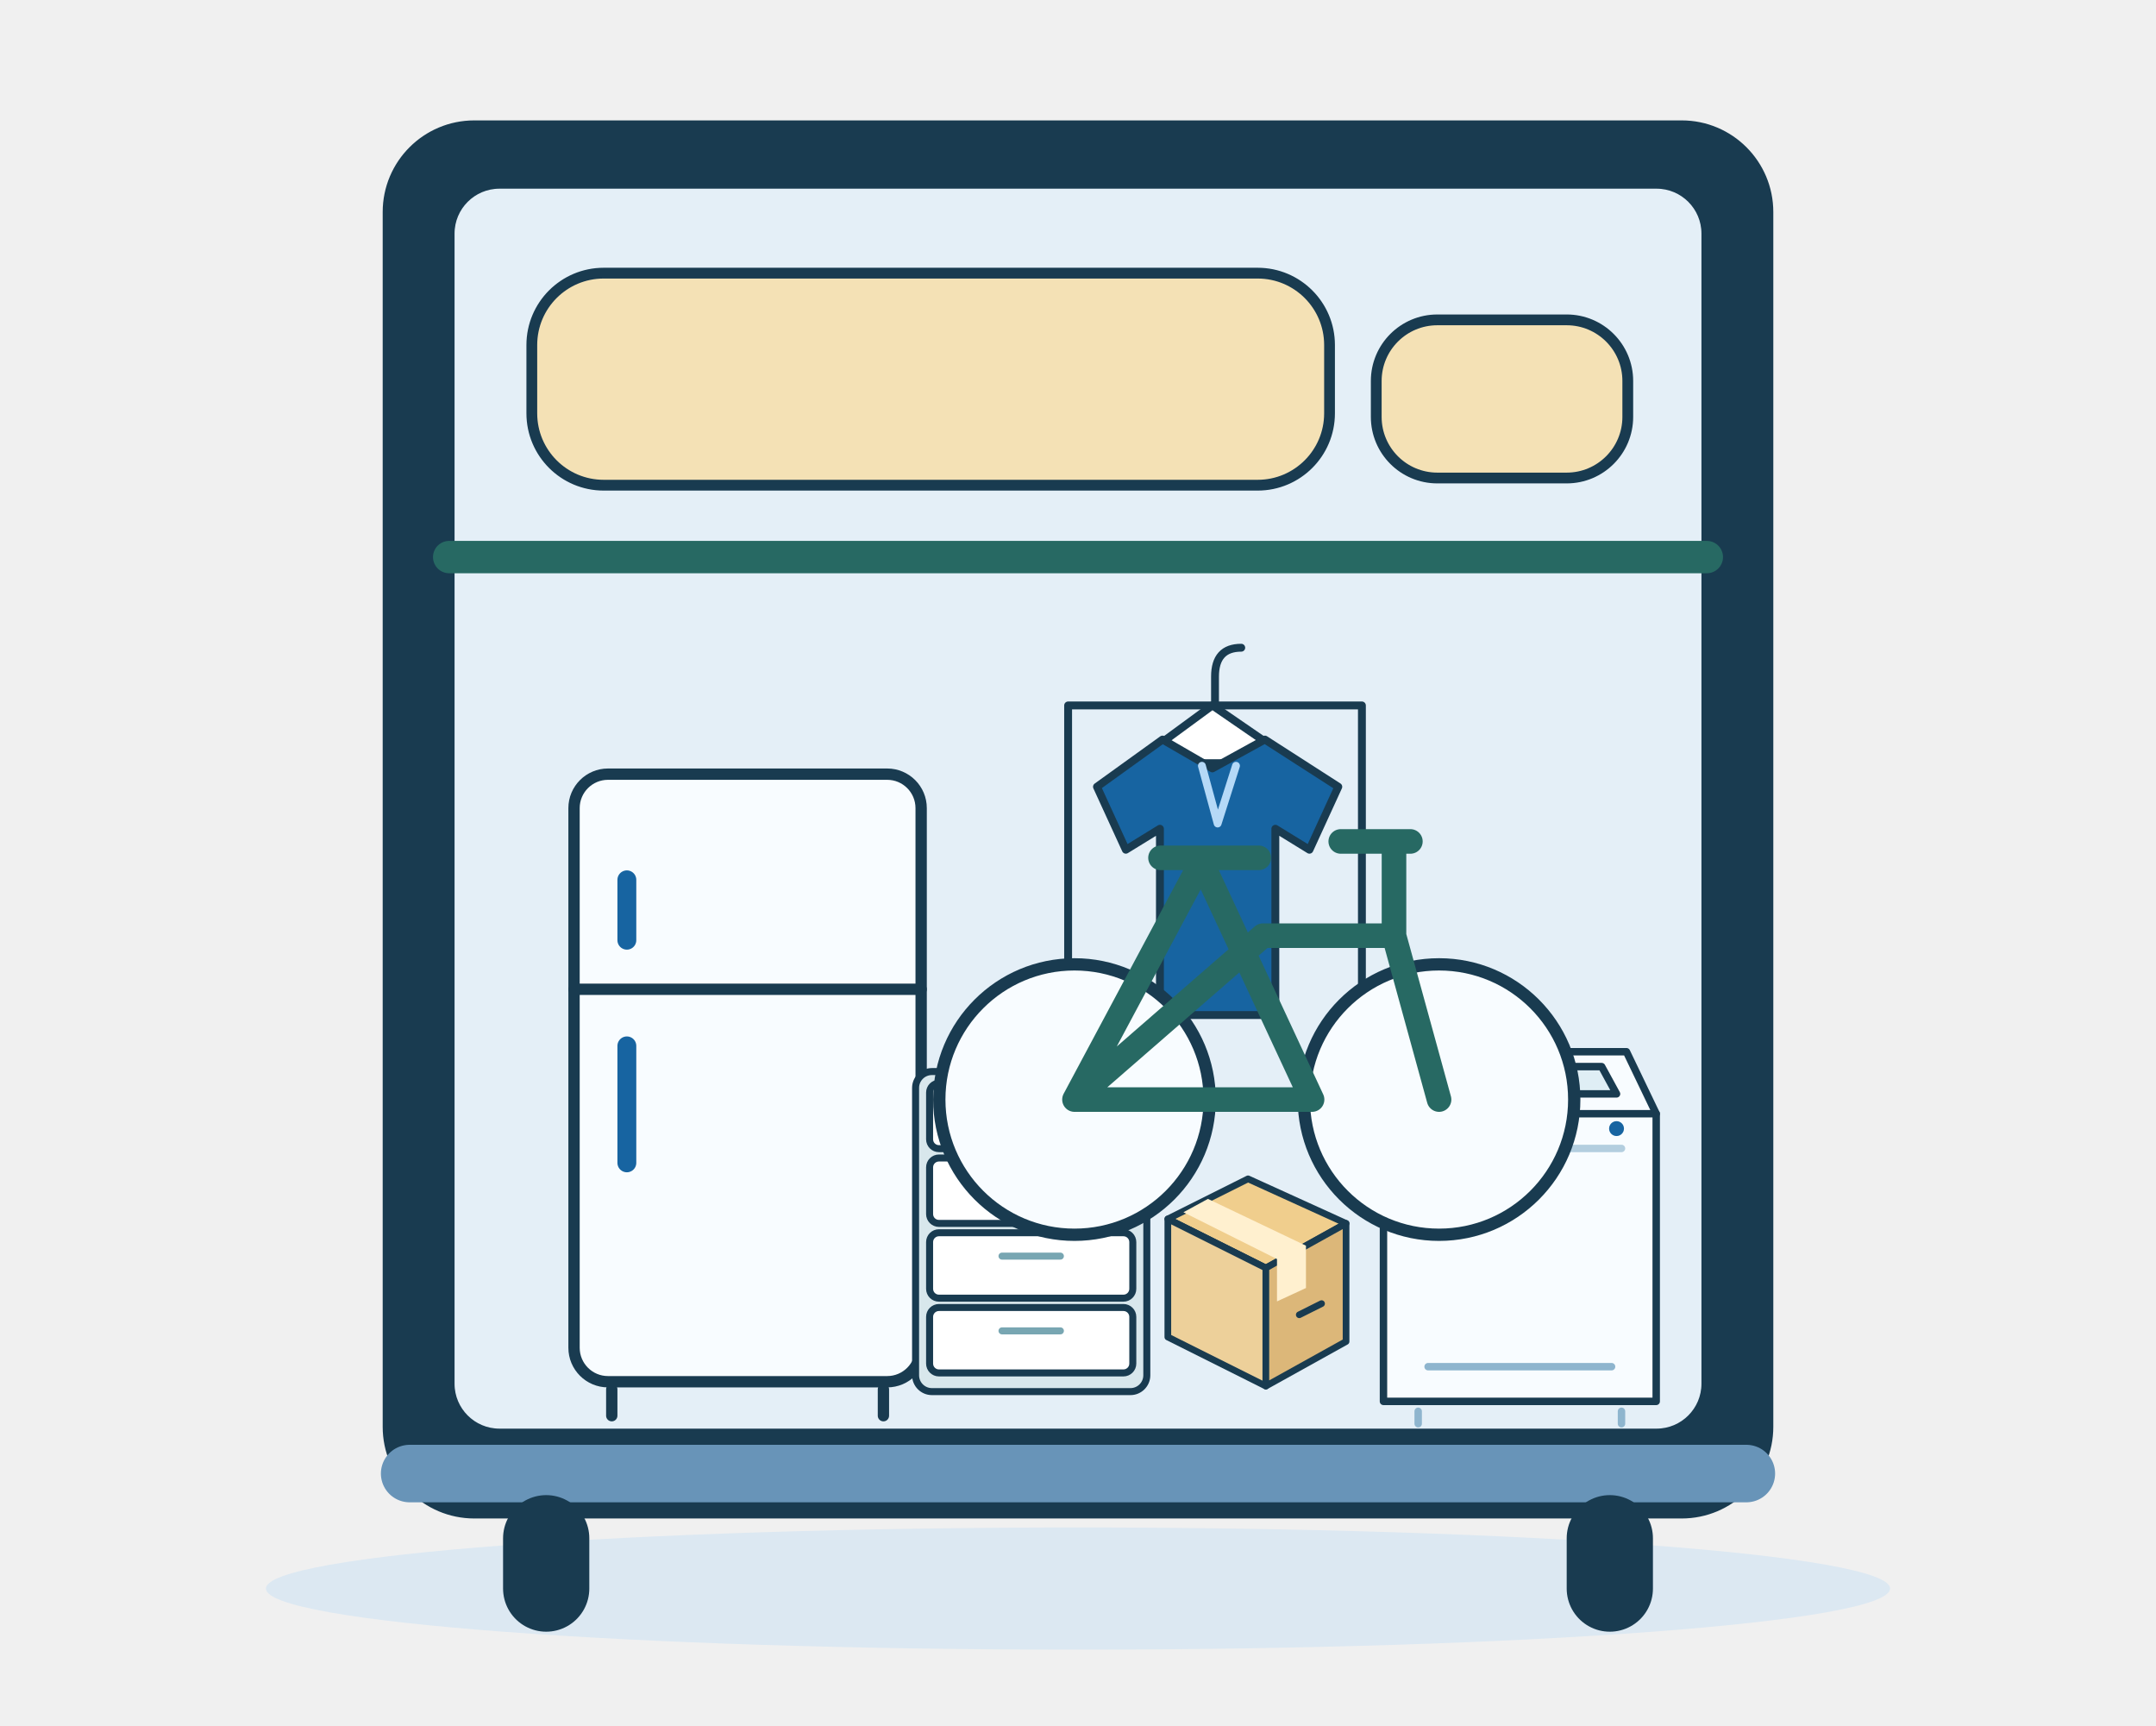
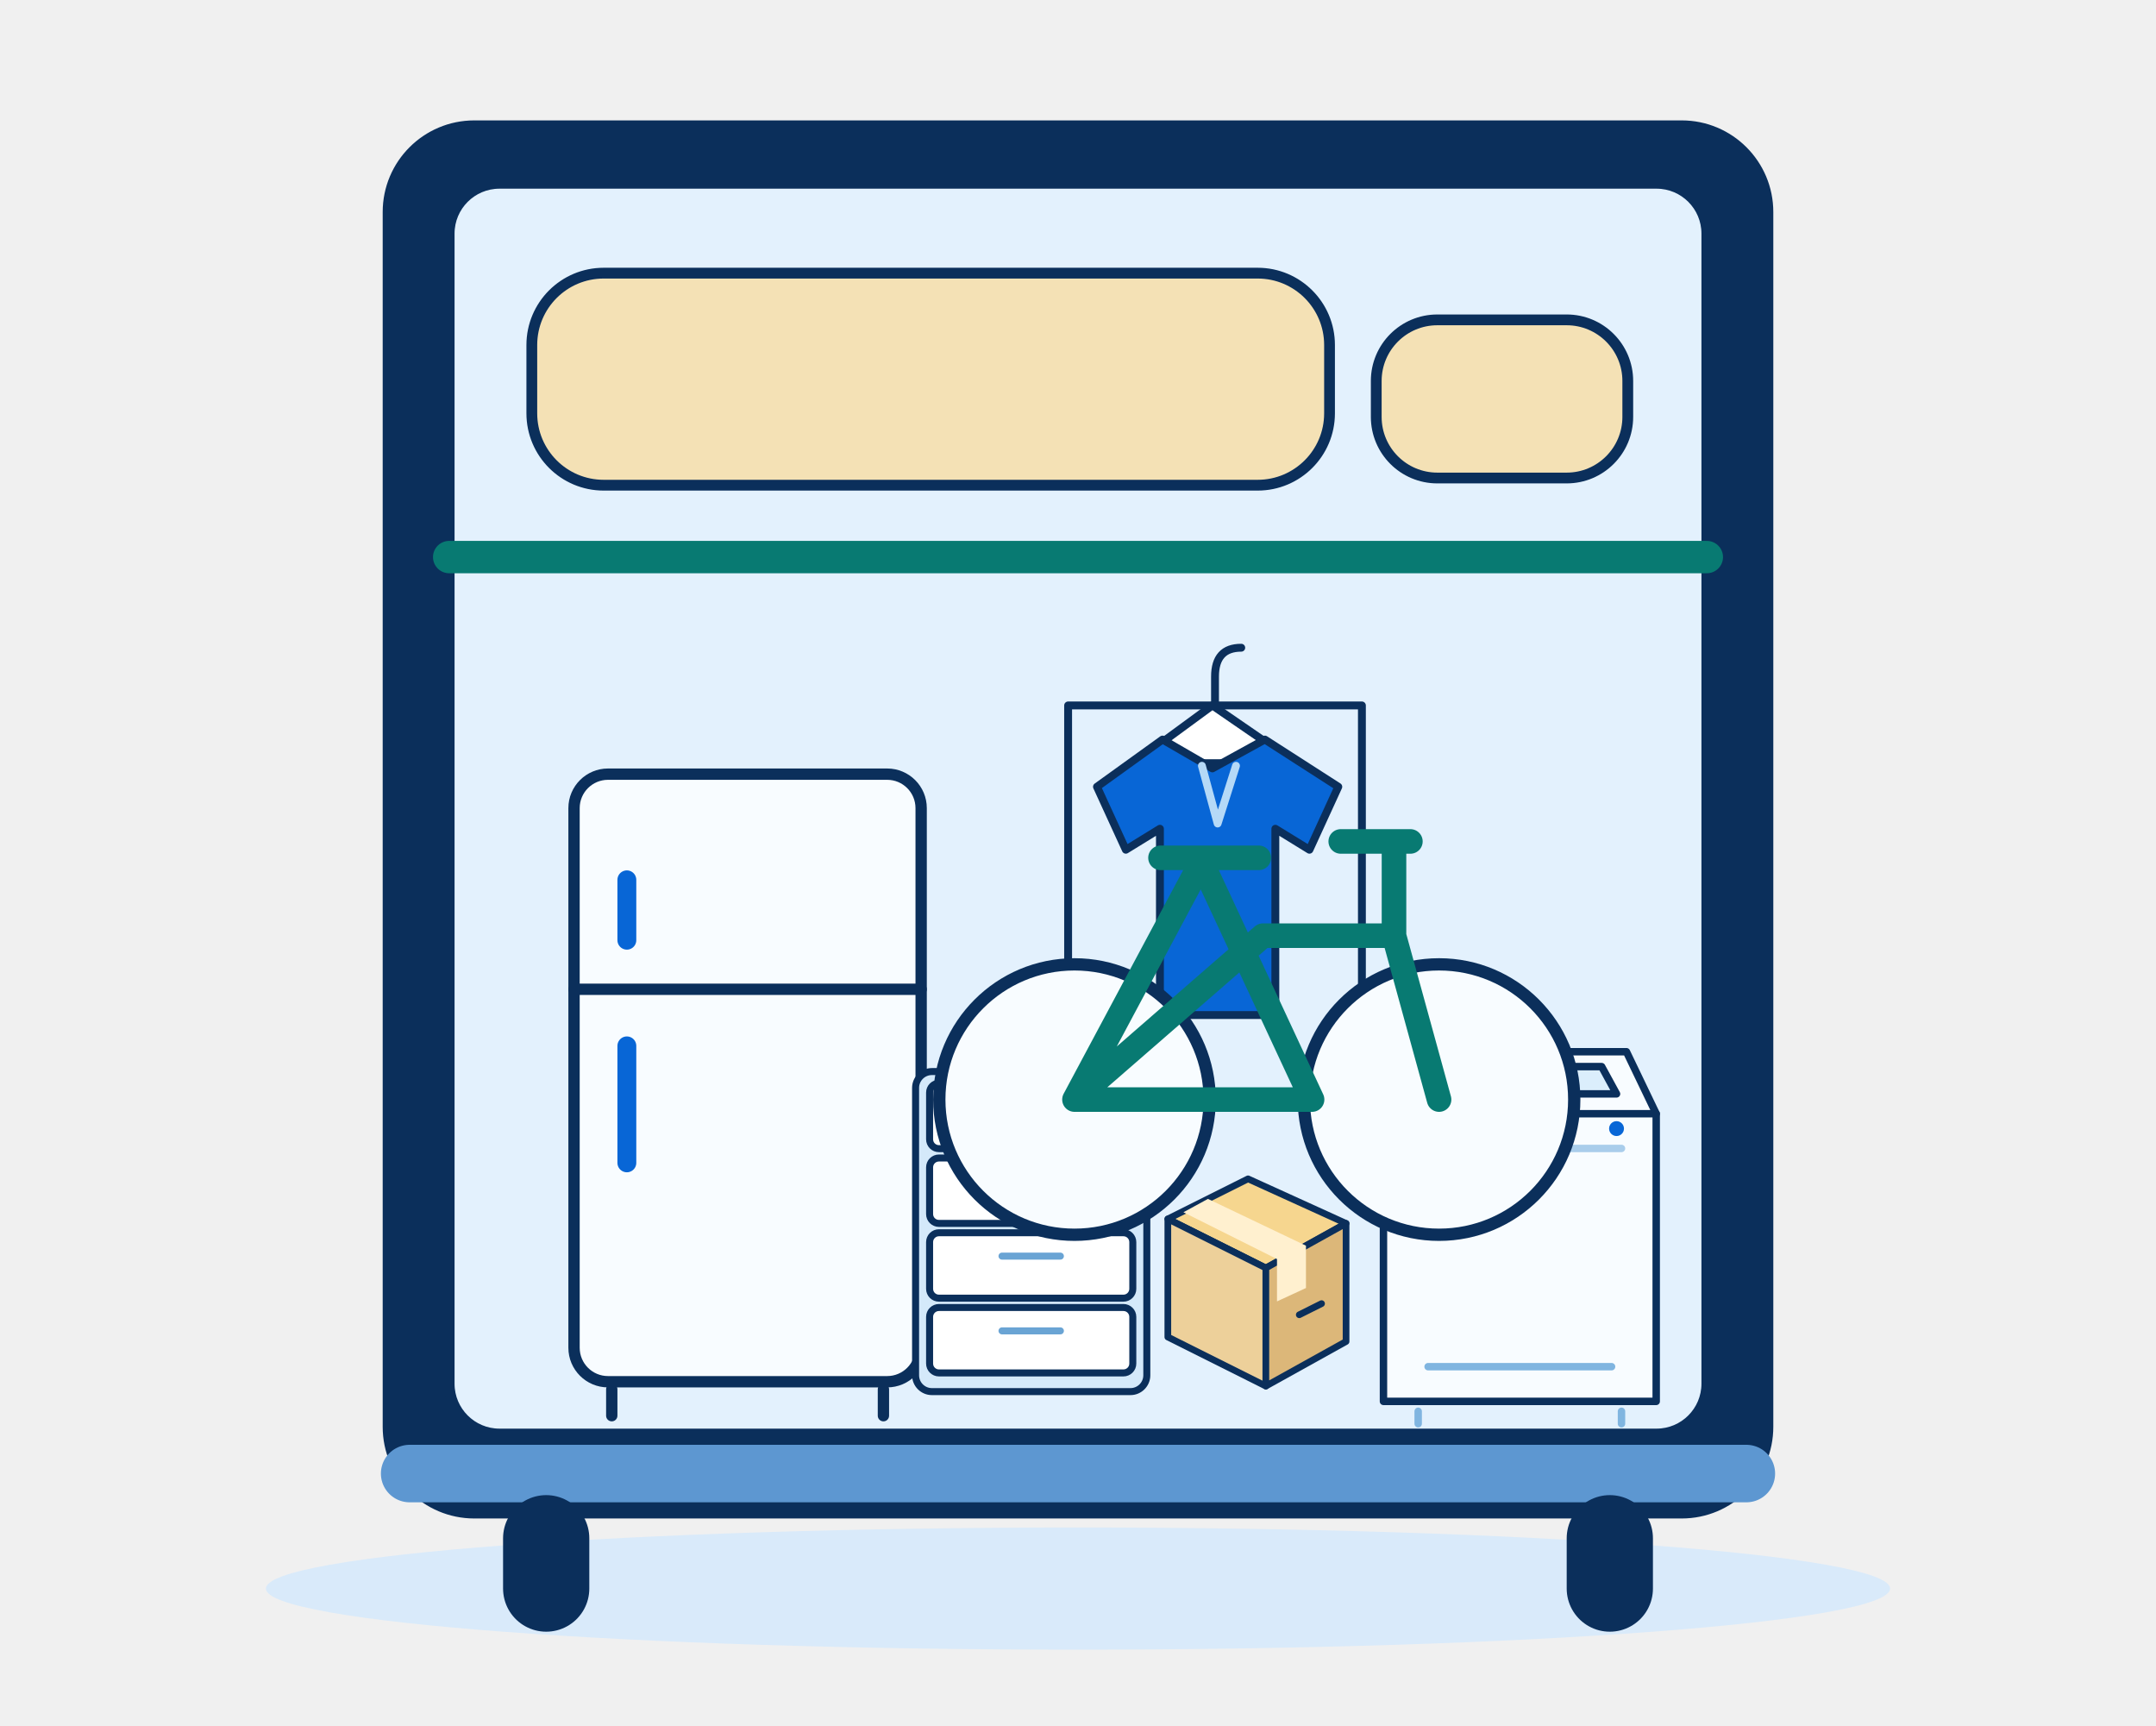
<svg xmlns="http://www.w3.org/2000/svg" width="600" height="480" viewBox="0 0 600 480" fill="none">
-   <g stroke="#193b50" stroke-width="3" stroke-linecap="round" stroke-linejoin="round">
-     <ellipse cx="300" cy="442" rx="226" ry="17" fill="#dce8f2" stroke="none" />
-     <rect x="108" y="35" width="384" height="386" rx="24" fill="#193b50" />
-     <rect x="125" y="51" width="350" height="348" rx="14" fill="#e4eff7" />
-     <path d="M125 155h350" stroke="#276963" stroke-width="9" />
+   <g stroke="#0b2f5b" stroke-width="3" stroke-linecap="round" stroke-linejoin="round">
+     <ellipse cx="300" cy="442" rx="226" ry="17" fill="#d9eafa" stroke="none" />
+     <rect x="108" y="35" width="384" height="386" rx="24" fill="#0b2f5b" />
+     <rect x="125" y="51" width="350" height="348" rx="14" fill="#e3f1fd" />
+     <path d="M125 155h350" stroke="#087a72" stroke-width="9" />
    <rect x="148" y="76" width="222" height="59" rx="20" fill="#f4e1b5" />
    <rect x="383" y="89" width="70" height="44" rx="17" fill="#f4e1b5" />
    <g transform="translate(123 207) scale(1.05)">
      <rect x="35" y="8" width="92" height="161" rx="9" fill="#f8fcff" />
      <path d="M35 65h92" />
-       <path d="M49 36v16m0 28v31" stroke="#1764a1" stroke-width="5" />
+       <path d="M49 36v16m0 28v31" stroke="#0866d6" stroke-width="5" />
      <path d="M45 171v7m72-7v7" />
    </g>
    <g transform="translate(279 170) scale(.73)">
      <path d="M25 171V36h112v135M15 171h26m81 0h26" />
      <path d="M81 37V25q0-11 10-11" />
      <path d="m80 36-30 22h62Z" fill="#fff" />
-       <path d="m61 49-25 18 11 24 13-8v71h44V83l13 8 11-24-28-18-20 11Z" fill="#1764a1" />
+       <path d="m61 49-25 18 11 24 13-8v71h44V83l13 8 11-24-28-18-20 11Z" fill="#0866d6" />
      <path d="m76 59 6 22 7-22" stroke="#b5d9f7" />
    </g>
    <g transform="translate(234 278) scale(.65)">
-       <rect x="32" y="31" width="99" height="137" rx="7" fill="#d8e7ec" />
+       <rect x="32" y="31" width="99" height="137" rx="7" fill="#d4e9fa" />
      <rect x="38" y="36" width="87" height="28" rx="4" fill="#fff" />
-       <path d="M69 46h25" stroke="#78a6b2" />
+       <path d="M69 46h25" stroke="#6aa4d4" />
      <rect x="38" y="68" width="87" height="28" rx="4" fill="#fff" />
-       <path d="M69 78h25" stroke="#78a6b2" />
+       <path d="M69 78h25" stroke="#6aa4d4" />
      <rect x="38" y="100" width="87" height="28" rx="4" fill="#fff" />
-       <path d="M69 110h25" stroke="#78a6b2" />
+       <path d="M69 110h25" stroke="#6aa4d4" />
      <rect x="38" y="132" width="87" height="28" rx="4" fill="#fff" />
-       <path d="M69 142h25" stroke="#78a6b2" />
+       <path d="M69 142h25" stroke="#6aa4d4" />
    </g>
    <g transform="translate(365 274) scale(.69)">
      <path d="M29 52 42 27h85l12 25v116H29Z" fill="#f8fcff" />
      <path d="M29 52h110" />
-       <path d="m46 44 6-11h65l6 11Z" fill="#dfeef5" />
-       <path d="M42 66h83" stroke="#b3cedf" />
-       <rect x="53" y="39" width="48" height="4" rx="2" fill="#8eb5ce" stroke="none" />
-       <circle cx="123" cy="58" r="3" fill="#1764a1" stroke="none" />
-       <path d="M47 154h74M43 172v5m82-5v5" stroke="#8eb5ce" />
+       <path d="m46 44 6-11h65l6 11Z" fill="#dbeefc" />
+       <path d="M42 66h83" stroke="#a9cdeb" />
+       <rect x="53" y="39" width="48" height="4" rx="2" fill="#80b5e0" stroke="none" />
+       <circle cx="123" cy="58" r="3" fill="#0866d6" stroke="none" />
+       <path d="M47 154h74M43 172v5m82-5v5" stroke="#80b5e0" />
    </g>
    <g transform="translate(250 168) scale(1.14)">
      <circle cx="43" cy="121" r="33" fill="#f8fcff" />
      <circle cx="132" cy="121" r="33" fill="#f8fcff" />
-       <path d="m43 121 31-58 27 58H43l46-40h32l11 40M108 58h17m-4 0v23M64 62h24" stroke="#276963" stroke-width="6" />
+       <path d="m43 121 31-58 27 58H43l46-40h32l11 40M108 58h17m-4 0v23M64 62h24" stroke="#087a72" stroke-width="6" />
    </g>
    <g transform="translate(325 328) scale(0.62)">
-       <path d="M0 18 36 0 80 20 44 40Z" fill="#f0ce8d" />
+       <path d="M0 18 36 0 80 20 44 40Z" fill="#f6d68f" />
      <path d="M0 18v53l44 22V40Z" fill="#edd09a" />
      <path d="m44 40 36-20v53L44 93Z" fill="#dcb779" />
      <path d="m18 9 44 21v19l-13 6V36L7 15" stroke="none" fill="#fff0cf" />
      <path d="m59 61 10-5" />
    </g>
-     <path d="M114 410h372" stroke="#6894b8" stroke-width="16" />
+     <path d="M114 410h372" stroke="#5d97d1" stroke-width="16" />
    <path d="M152 428v14m296-14v14" stroke-width="24" />
  </g>
</svg>
